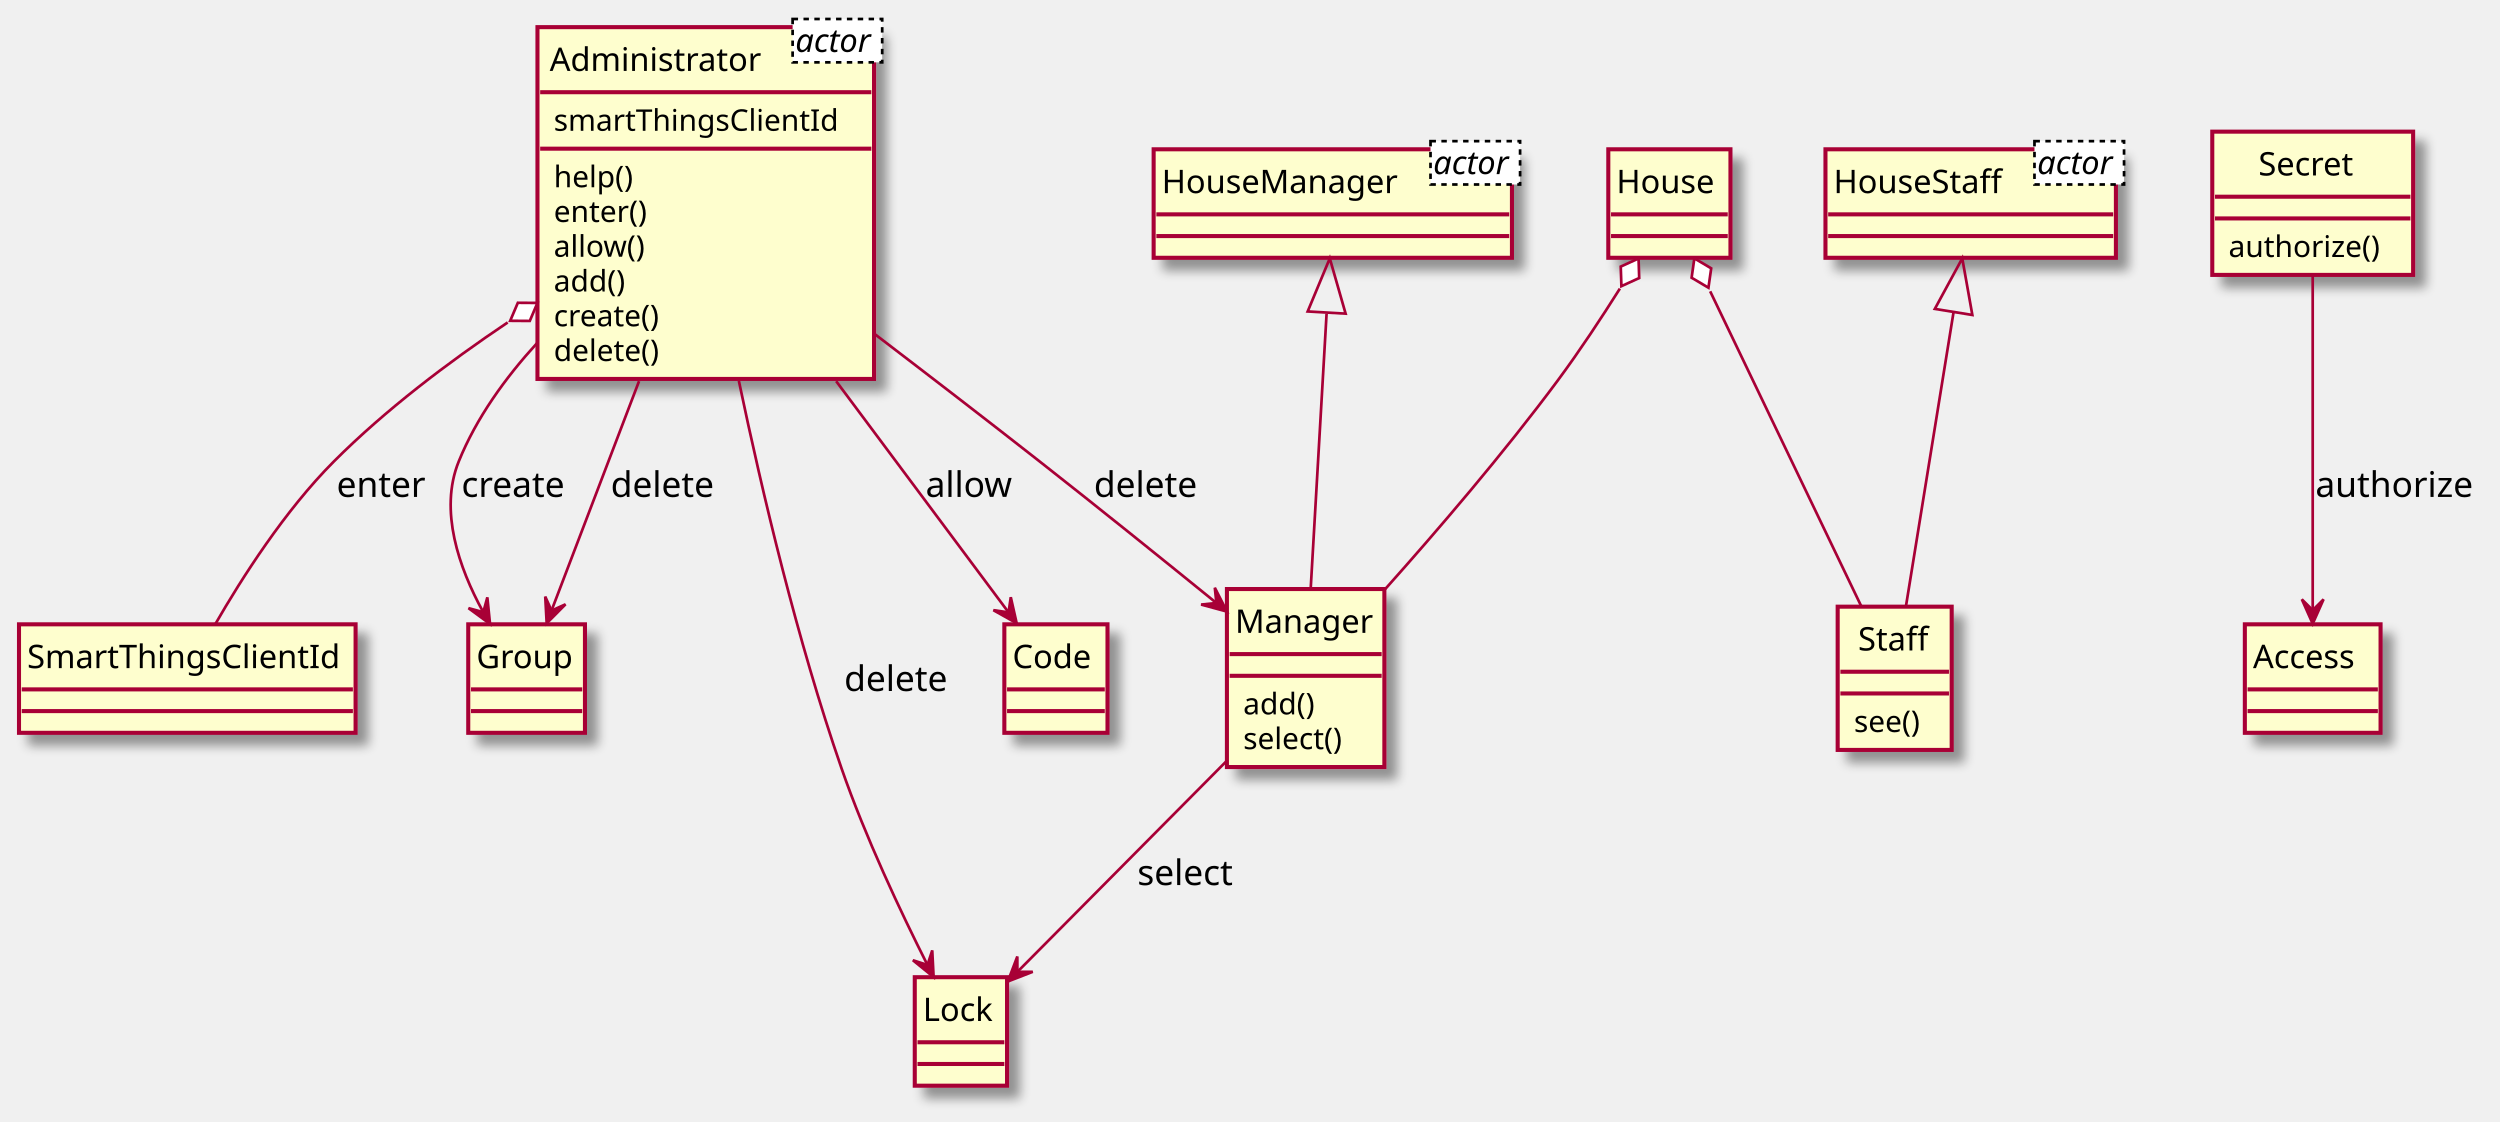
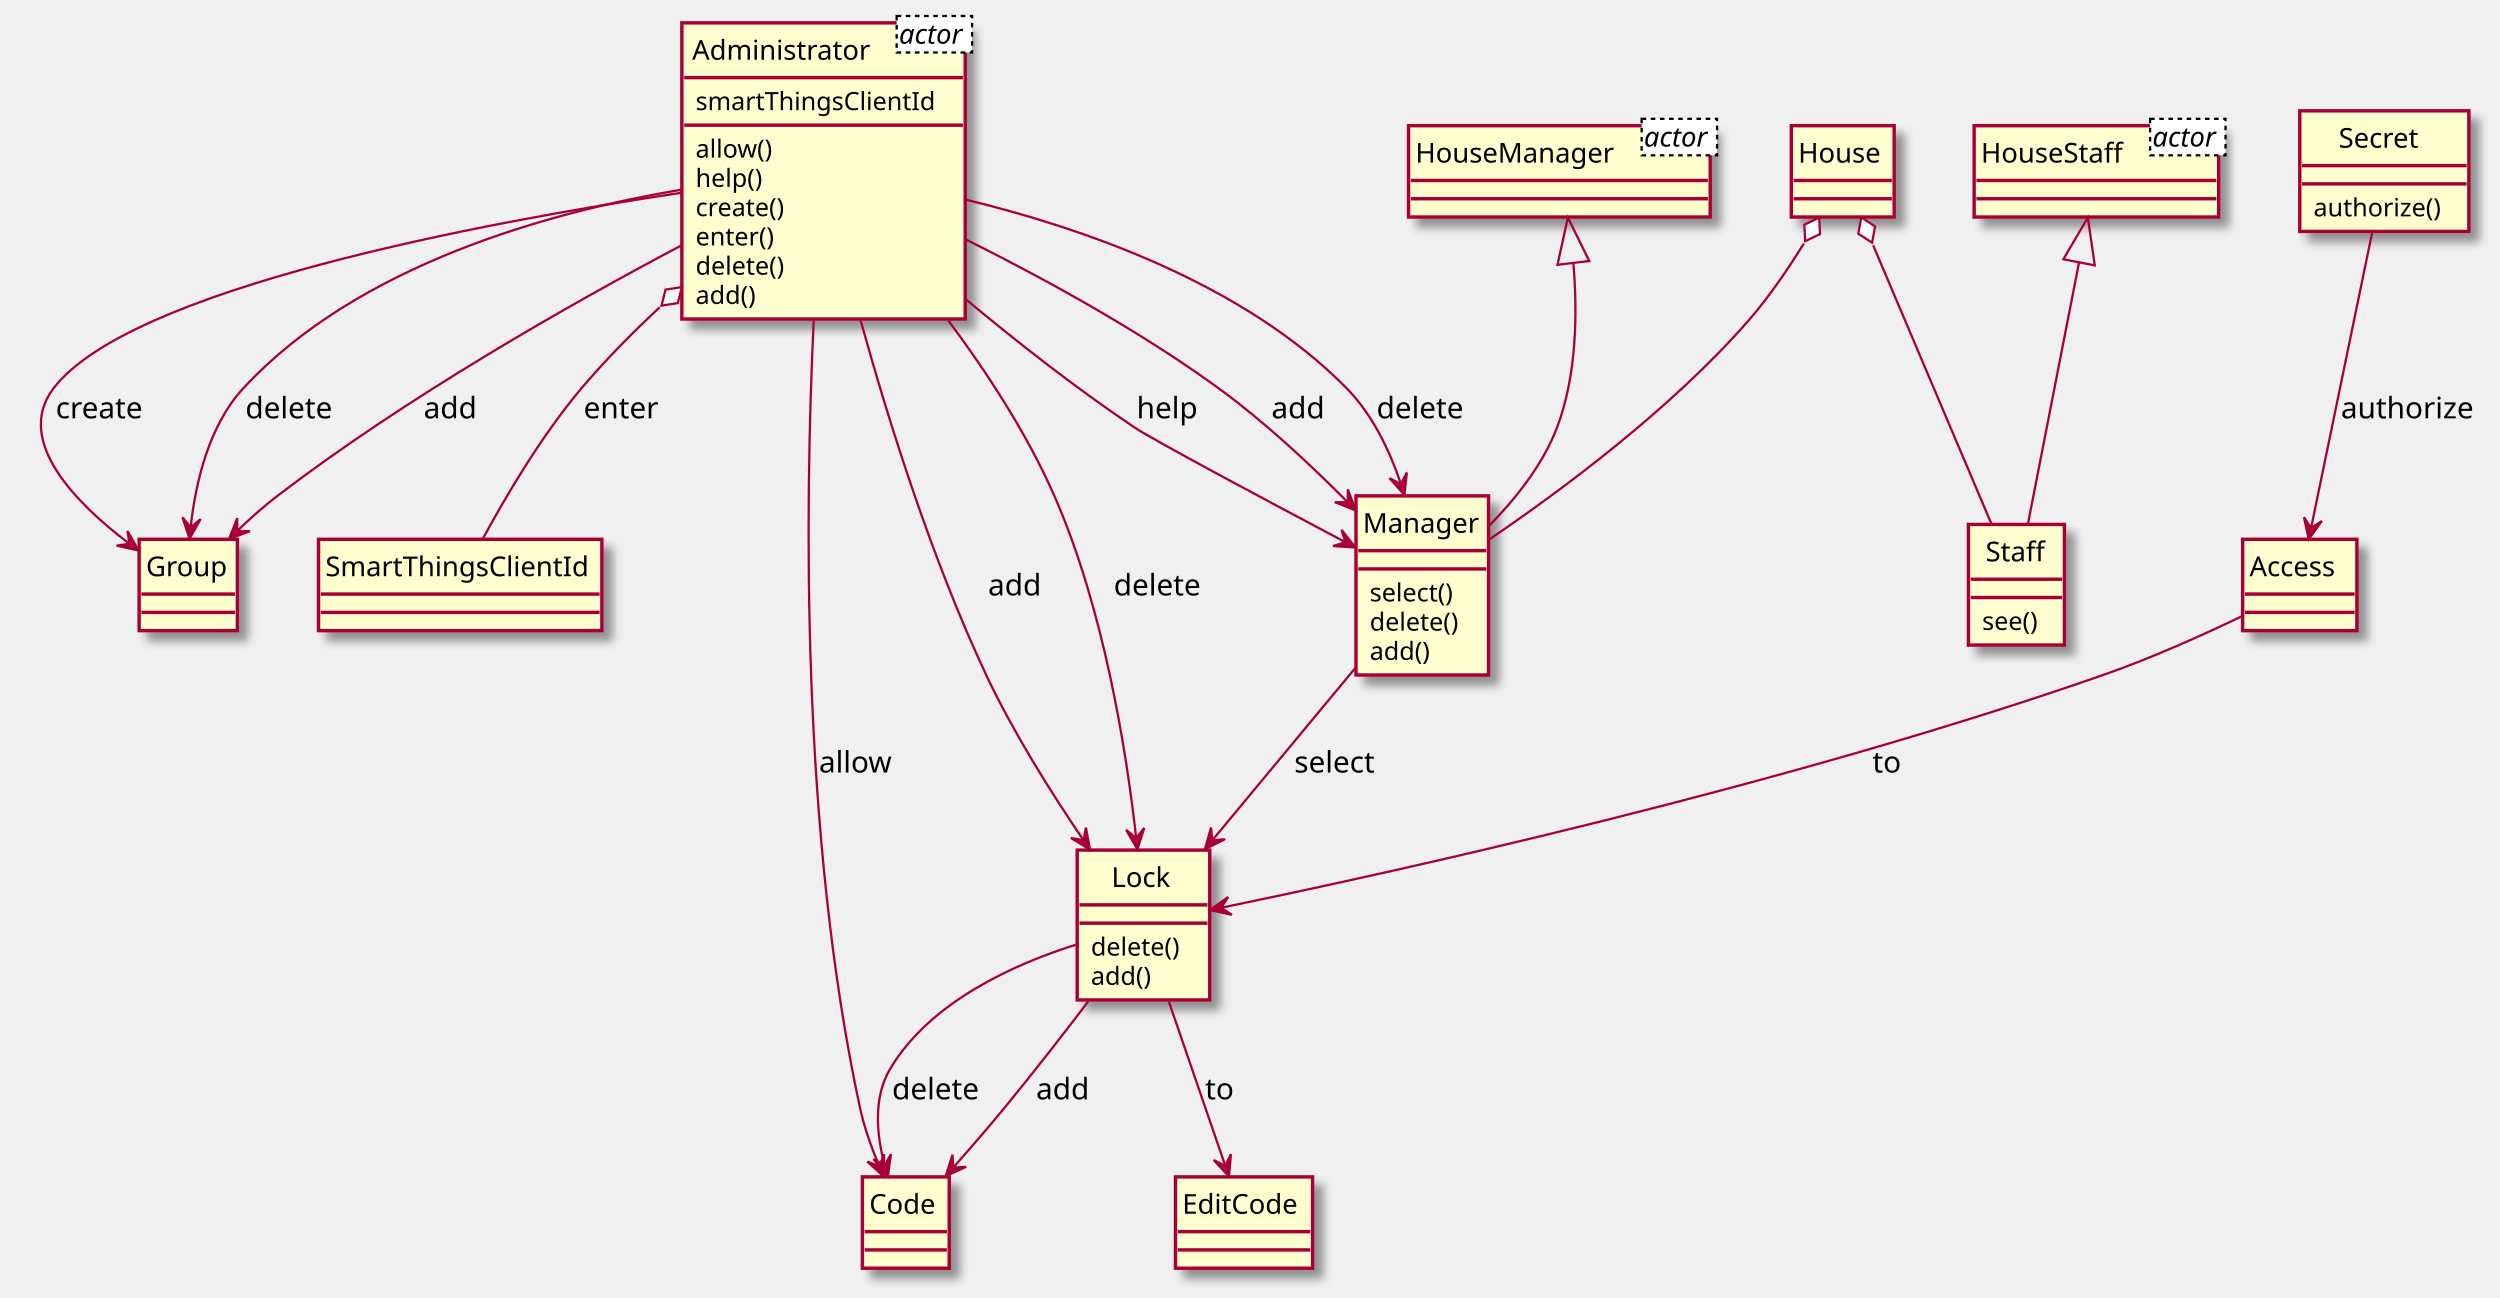
- <svg xmlns="http://www.w3.org/2000/svg" contentScriptType="application/ecmascript" contentStyleType="text/css" height="413px" preserveAspectRatio="none" style="width:921px;height:413px;background:#FFFFFF;" version="1.1" viewBox="0 0 921 413" width="921px" zoomAndPan="magnify">
+ <svg xmlns="http://www.w3.org/2000/svg" contentScriptType="application/ecmascript" contentStyleType="text/css" height="568px" preserveAspectRatio="none" style="width:1094px;height:568px;background:#FFFFFF;" version="1.1" viewBox="0 0 1094 568" width="1094px" zoomAndPan="magnify">
  <defs>
-     <filter height="300%" id="f1dn202j6bb2bp" width="300%" x="-1" y="-1">
+     <filter height="300%" id="f1wishqo1kfr91" width="300%" x="-1" y="-1">
      <feGaussianBlur result="blurOut" stdDeviation="2.0" />
      <feColorMatrix in="blurOut" result="blurOut2" type="matrix" values="0 0 0 0 0 0 0 0 0 0 0 0 0 0 0 0 0 0 .4 0" />
      <feOffset dx="4.0" dy="4.0" in="blurOut2" result="blurOut3" />
      <feBlend in="SourceGraphic" in2="blurOut3" mode="normal" />
    </filter>
  </defs>
  <g>
-     <rect codeLine="14" fill="#FEFECE" filter="url(#f1dn202j6bb2bp)" height="129.602" id="Administrator" style="stroke:#A80036;stroke-width:1.5;" width="124" x="198" y="10" />
-     <text fill="#000000" font-family="sans-serif" font-size="12" lengthAdjust="spacing" textLength="80" x="202.5" y="26.139">Administrator</text>
-     <rect fill="#FFFFFF" height="15.969" style="stroke:#000000;stroke-width:1.0;stroke-dasharray:2.0,2.0;" width="33" x="292" y="7" />
-     <text fill="#000000" font-family="sans-serif" font-size="12" font-style="italic" lengthAdjust="spacing" textLength="31" x="293" y="19.139">actor</text>
-     <line style="stroke:#A80036;stroke-width:1.5;" x1="199" x2="321" y1="33.969" y2="33.969" />
-     <text fill="#000000" font-family="sans-serif" font-size="11" lengthAdjust="spacing" textLength="112" x="204" y="48.179">smartThingsClientId</text>
-     <line style="stroke:#A80036;stroke-width:1.5;" x1="199" x2="321" y1="54.773" y2="54.773" />
-     <text fill="#000000" font-family="sans-serif" font-size="11" lengthAdjust="spacing" textLength="33" x="204" y="68.984">help()</text>
-     <text fill="#000000" font-family="sans-serif" font-size="11" lengthAdjust="spacing" textLength="39" x="204" y="81.789">enter()</text>
-     <text fill="#000000" font-family="sans-serif" font-size="11" lengthAdjust="spacing" textLength="37" x="204" y="94.593">allow()</text>
-     <text fill="#000000" font-family="sans-serif" font-size="11" lengthAdjust="spacing" textLength="29" x="204" y="107.398">add()</text>
-     <text fill="#000000" font-family="sans-serif" font-size="11" lengthAdjust="spacing" textLength="45" x="204" y="120.203">create()</text>
-     <text fill="#000000" font-family="sans-serif" font-size="11" lengthAdjust="spacing" textLength="46" x="204" y="133.007">delete()</text>
-     <rect codeLine="39" fill="#FEFECE" filter="url(#f1dn202j6bb2bp)" height="39.969" id="HouseManager" style="stroke:#A80036;stroke-width:1.5;" width="132" x="425" y="55" />
-     <text fill="#000000" font-family="sans-serif" font-size="12" lengthAdjust="spacing" textLength="91" x="428" y="71.139">HouseManager</text>
-     <rect fill="#FFFFFF" height="15.969" style="stroke:#000000;stroke-width:1.0;stroke-dasharray:2.0,2.0;" width="33" x="527" y="52" />
-     <text fill="#000000" font-family="sans-serif" font-size="12" font-style="italic" lengthAdjust="spacing" textLength="31" x="528" y="64.139">actor</text>
-     <line style="stroke:#A80036;stroke-width:1.5;" x1="426" x2="556" y1="78.969" y2="78.969" />
-     <line style="stroke:#A80036;stroke-width:1.5;" x1="426" x2="556" y1="86.969" y2="86.969" />
-     <rect codeLine="41" fill="#FEFECE" filter="url(#f1dn202j6bb2bp)" height="39.969" id="HouseStaff" style="stroke:#A80036;stroke-width:1.5;" width="107" x="672.5" y="55" />
-     <text fill="#000000" font-family="sans-serif" font-size="12" lengthAdjust="spacing" textLength="66" x="675.5" y="71.139">HouseStaff</text>
-     <rect fill="#FFFFFF" height="15.969" style="stroke:#000000;stroke-width:1.0;stroke-dasharray:2.0,2.0;" width="33" x="749.5" y="52" />
-     <text fill="#000000" font-family="sans-serif" font-size="12" font-style="italic" lengthAdjust="spacing" textLength="31" x="750.5" y="64.139">actor</text>
-     <line style="stroke:#A80036;stroke-width:1.5;" x1="673.5" x2="778.5" y1="78.969" y2="78.969" />
-     <line style="stroke:#A80036;stroke-width:1.5;" x1="673.5" x2="778.5" y1="86.969" y2="86.969" />
-     <rect codeLine="9" fill="#FEFECE" filter="url(#f1dn202j6bb2bp)" height="39.969" id="House" style="stroke:#A80036;stroke-width:1.5;" width="45" x="592.5" y="55" />
-     <text fill="#000000" font-family="sans-serif" font-size="12" lengthAdjust="spacing" textLength="39" x="595.5" y="71.139">House</text>
-     <line style="stroke:#A80036;stroke-width:1.5;" x1="593.5" x2="636.5" y1="78.969" y2="78.969" />
-     <line style="stroke:#A80036;stroke-width:1.5;" x1="593.5" x2="636.5" y1="86.969" y2="86.969" />
-     <rect codeLine="11" fill="#FEFECE" filter="url(#f1dn202j6bb2bp)" height="52.773" id="Staff" style="stroke:#A80036;stroke-width:1.5;" width="42" x="677" y="223.5" />
-     <text fill="#000000" font-family="sans-serif" font-size="12" lengthAdjust="spacing" textLength="27" x="684.5" y="239.639">Staff</text>
-     <line style="stroke:#A80036;stroke-width:1.5;" x1="678" x2="718" y1="247.469" y2="247.469" />
-     <line style="stroke:#A80036;stroke-width:1.5;" x1="678" x2="718" y1="255.469" y2="255.469" />
-     <text fill="#000000" font-family="sans-serif" font-size="11" lengthAdjust="spacing" textLength="30" x="683" y="269.679">see()</text>
-     <rect codeLine="22" fill="#FEFECE" filter="url(#f1dn202j6bb2bp)" height="52.773" id="Secret" style="stroke:#A80036;stroke-width:1.5;" width="74" x="815" y="48.5" />
-     <text fill="#000000" font-family="sans-serif" font-size="12" lengthAdjust="spacing" textLength="40" x="832" y="64.639">Secret</text>
-     <line style="stroke:#A80036;stroke-width:1.5;" x1="816" x2="888" y1="72.469" y2="72.469" />
-     <line style="stroke:#A80036;stroke-width:1.5;" x1="816" x2="888" y1="80.469" y2="80.469" />
-     <text fill="#000000" font-family="sans-serif" font-size="11" lengthAdjust="spacing" textLength="62" x="821" y="94.679">authorize()</text>
-     <rect codeLine="25" fill="#FEFECE" filter="url(#f1dn202j6bb2bp)" height="39.969" id="Access" style="stroke:#A80036;stroke-width:1.5;" width="50" x="827" y="230" />
-     <text fill="#000000" font-family="sans-serif" font-size="12" lengthAdjust="spacing" textLength="44" x="830" y="246.139">Access</text>
-     <line style="stroke:#A80036;stroke-width:1.5;" x1="828" x2="876" y1="253.969" y2="253.969" />
-     <line style="stroke:#A80036;stroke-width:1.5;" x1="828" x2="876" y1="261.969" y2="261.969" />
-     <rect codeLine="27" fill="#FEFECE" filter="url(#f1dn202j6bb2bp)" height="65.578" id="Manager" style="stroke:#A80036;stroke-width:1.5;" width="58" x="452" y="217" />
-     <text fill="#000000" font-family="sans-serif" font-size="12" lengthAdjust="spacing" textLength="52" x="455" y="233.139">Manager</text>
-     <line style="stroke:#A80036;stroke-width:1.5;" x1="453" x2="509" y1="240.969" y2="240.969" />
-     <line style="stroke:#A80036;stroke-width:1.5;" x1="453" x2="509" y1="248.969" y2="248.969" />
-     <text fill="#000000" font-family="sans-serif" font-size="11" lengthAdjust="spacing" textLength="29" x="458" y="263.179">add()</text>
-     <text fill="#000000" font-family="sans-serif" font-size="11" lengthAdjust="spacing" textLength="43" x="458" y="275.984">select()</text>
-     <rect codeLine="31" fill="#FEFECE" filter="url(#f1dn202j6bb2bp)" height="39.969" id="Lock" style="stroke:#A80036;stroke-width:1.5;" width="34" x="337" y="360" />
-     <text fill="#000000" font-family="sans-serif" font-size="12" lengthAdjust="spacing" textLength="28" x="340" y="376.139">Lock</text>
-     <line style="stroke:#A80036;stroke-width:1.5;" x1="338" x2="370" y1="383.969" y2="383.969" />
-     <line style="stroke:#A80036;stroke-width:1.5;" x1="338" x2="370" y1="391.969" y2="391.969" />
-     <rect codeLine="33" fill="#FEFECE" filter="url(#f1dn202j6bb2bp)" height="39.969" id="Code" style="stroke:#A80036;stroke-width:1.5;" width="38" x="370" y="230" />
-     <text fill="#000000" font-family="sans-serif" font-size="12" lengthAdjust="spacing" textLength="32" x="373" y="246.139">Code</text>
-     <line style="stroke:#A80036;stroke-width:1.5;" x1="371" x2="407" y1="253.969" y2="253.969" />
-     <line style="stroke:#A80036;stroke-width:1.5;" x1="371" x2="407" y1="261.969" y2="261.969" />
-     <rect codeLine="35" fill="#FEFECE" filter="url(#f1dn202j6bb2bp)" height="39.969" id="Group" style="stroke:#A80036;stroke-width:1.5;" width="43" x="172.5" y="230" />
-     <text fill="#000000" font-family="sans-serif" font-size="12" lengthAdjust="spacing" textLength="37" x="175.5" y="246.139">Group</text>
-     <line style="stroke:#A80036;stroke-width:1.5;" x1="173.5" x2="214.5" y1="253.969" y2="253.969" />
-     <line style="stroke:#A80036;stroke-width:1.5;" x1="173.5" x2="214.5" y1="261.969" y2="261.969" />
-     <rect codeLine="37" fill="#FEFECE" filter="url(#f1dn202j6bb2bp)" height="39.969" id="SmartThingsClientId" style="stroke:#A80036;stroke-width:1.5;" width="124" x="7" y="230" />
-     <text fill="#000000" font-family="sans-serif" font-size="12" lengthAdjust="spacing" textLength="118" x="10" y="246.139">SmartThingsClientId</text>
-     <line style="stroke:#A80036;stroke-width:1.5;" x1="8" x2="130" y1="253.969" y2="253.969" />
-     <line style="stroke:#A80036;stroke-width:1.5;" x1="8" x2="130" y1="261.969" y2="261.969" />
-     <path codeLine="43" d="M235.424,140.419 C224.18,169.892 211.538,203.03 203.21,224.859 " fill="none" id="Administrator-to-Group" style="stroke:#A80036;stroke-width:1.0;" />
-     <polygon fill="#A80036" points="201.397,229.611,208.341,222.627,203.179,224.939,200.866,219.776,201.397,229.611" style="stroke:#A80036;stroke-width:1.0;" />
-     <text fill="#000000" font-family="sans-serif" font-size="13" lengthAdjust="spacing" textLength="40" x="225" y="183.067">delete</text>
-     <path codeLine="51" d="M197.905,126.332 C186.128,139.213 175.477,153.998 169,170 C161.663,188.127 169.167,209.278 177.82,225.131 " fill="none" id="Administrator-to-Group-1" style="stroke:#A80036;stroke-width:1.0;" />
-     <polygon fill="#A80036" points="180.527,229.871,179.538,220.072,178.048,225.529,172.591,224.038,180.527,229.871" style="stroke:#A80036;stroke-width:1.0;" />
-     <text fill="#000000" font-family="sans-serif" font-size="13" lengthAdjust="spacing" textLength="41" x="170" y="183.067">create</text>
-     <path codeLine="44" d="M272.198,140.332 C280.849,181.666 293.788,236.187 310,283 C318.794,308.394 331.943,336.18 341.576,355.295 " fill="none" id="Administrator-to-Lock" style="stroke:#A80036;stroke-width:1.0;" />
-     <polygon fill="#A80036" points="343.945,359.961,343.438,350.125,341.682,355.502,336.304,353.746,343.945,359.961" style="stroke:#A80036;stroke-width:1.0;" />
-     <text fill="#000000" font-family="sans-serif" font-size="13" lengthAdjust="spacing" textLength="40" x="311" y="254.567">delete</text>
-     <path codeLine="45" d="M322.184,123.027 C341.73,137.941 363.339,154.567 383,170 C404.735,187.061 428.906,206.54 447.804,221.887 " fill="none" id="Administrator-to-Manager" style="stroke:#A80036;stroke-width:1.0;" />
-     <polygon fill="#A80036" points="451.999,225.295,447.537,216.515,448.119,222.142,442.492,222.724,451.999,225.295" style="stroke:#A80036;stroke-width:1.0;" />
-     <text fill="#000000" font-family="sans-serif" font-size="13" lengthAdjust="spacing" textLength="40" x="403" y="183.067">delete</text>
-     <path codeLine="46" d="M852,101.527 C852,134.579 852,191.797 852,224.393 " fill="none" id="Secret-to-Access" style="stroke:#A80036;stroke-width:1.0;" />
-     <polygon fill="#A80036" points="852,229.794,856,220.794,852,224.794,848,220.794,852,229.794" style="stroke:#A80036;stroke-width:1.0;" />
-     <text fill="#000000" font-family="sans-serif" font-size="13" lengthAdjust="spacing" textLength="60" x="853" y="183.067">authorize</text>
-     <path codeLine="47" d="M187.026,118.792 C165.124,133.486 141.915,151.052 123,170 C104.925,188.107 89.055,213.017 79.278,229.993 " fill="none" id="Administrator-backto-SmartThingsClientId" style="stroke:#A80036;stroke-width:1.0;" />
-     <polygon fill="#FFFFFF" points="197.988,111.598,190.777,111.547,187.956,118.183,195.167,118.234,197.988,111.598" style="stroke:#A80036;stroke-width:1.0;" />
-     <text fill="#000000" font-family="sans-serif" font-size="13" lengthAdjust="spacing" textLength="34" x="124" y="183.067">enter</text>
-     <path codeLine="48" d="M308.035,140.419 C330.197,170.14 355.138,203.588 371.408,225.407 " fill="none" id="Administrator-to-Code" style="stroke:#A80036;stroke-width:1.0;" />
-     <polygon fill="#A80036" points="374.543,229.611,372.37,220.005,371.554,225.602,365.957,224.786,374.543,229.611" style="stroke:#A80036;stroke-width:1.0;" />
-     <text fill="#000000" font-family="sans-serif" font-size="13" lengthAdjust="spacing" textLength="33" x="341" y="183.067">allow</text>
-     <path codeLine="49" d="M488.712,115.587 C486.939,146.249 484.515,188.186 482.861,216.805 " fill="none" id="HouseManager-backto-Manager" style="stroke:#A80036;stroke-width:1.0;" />
-     <polygon fill="none" points="481.749,114.738,489.892,95.175,495.726,115.546,481.749,114.738" style="stroke:#A80036;stroke-width:1.0;" />
-     <path codeLine="50" d="M630.029,107.324 C645.964,140.538 670.836,192.382 685.664,223.288 " fill="none" id="House-backto-Staff" style="stroke:#A80036;stroke-width:1.0;" />
-     <polygon fill="#FFFFFF" points="624.2,95.175,623.189,102.315,629.391,105.994,630.402,98.854,624.2,95.175" style="stroke:#A80036;stroke-width:1.0;" />
-     <path codeLine="52" d="M719.669,115.119 C714.311,148.219 706.787,194.707 702.161,223.288 " fill="none" id="HouseStaff-backto-Staff" style="stroke:#A80036;stroke-width:1.0;" />
-     <polygon fill="none" points="712.791,113.8,722.897,95.175,726.611,116.037,712.791,113.8" style="stroke:#A80036;stroke-width:1.0;" />
-     <path codeLine="53" d="M451.864,280.366 C428.424,303.99 396.044,336.625 375.063,357.771 " fill="none" id="Manager-to-Lock" style="stroke:#A80036;stroke-width:1.0;" />
-     <polygon fill="#A80036" points="371.283,361.581,380.461,358.009,374.804,358.032,374.782,352.375,371.283,361.581" style="stroke:#A80036;stroke-width:1.0;" />
-     <text fill="#000000" font-family="sans-serif" font-size="13" lengthAdjust="spacing" textLength="38" x="419" y="326.067">select</text>
-     <path codeLine="54" d="M596.761,106.327 C589.932,117.169 581.908,129.336 574,140 C553.997,166.975 529.229,195.812 510.283,217.045 " fill="none" id="House-backto-Manager" style="stroke:#A80036;stroke-width:1.0;" />
-     <polygon fill="#FFFFFF" points="603.639,95.217,597.08,98.213,597.323,105.42,603.882,102.424,603.639,95.217" style="stroke:#A80036;stroke-width:1.0;" />
+     <rect codeLine="14" fill="#FEFECE" filter="url(#f1wishqo1kfr91)" height="129.602" id="Administrator" style="stroke:#A80036;stroke-width:1.5;" width="124" x="298.384" y="10" />
+     <text fill="#000000" font-family="sans-serif" font-size="12" lengthAdjust="spacing" textLength="80" x="302.884" y="26.139">Administrator</text>
+     <rect fill="#FFFFFF" height="15.969" style="stroke:#000000;stroke-width:1.0;stroke-dasharray:2.0,2.0;" width="33" x="392.384" y="7" />
+     <text fill="#000000" font-family="sans-serif" font-size="12" font-style="italic" lengthAdjust="spacing" textLength="31" x="393.384" y="19.139">actor</text>
+     <line style="stroke:#A80036;stroke-width:1.5;" x1="299.384" x2="421.384" y1="33.969" y2="33.969" />
+     <text fill="#000000" font-family="sans-serif" font-size="11" lengthAdjust="spacing" textLength="112" x="304.384" y="48.179">smartThingsClientId</text>
+     <line style="stroke:#A80036;stroke-width:1.5;" x1="299.384" x2="421.384" y1="54.773" y2="54.773" />
+     <text fill="#000000" font-family="sans-serif" font-size="11" lengthAdjust="spacing" textLength="37" x="304.384" y="68.984">allow()</text>
+     <text fill="#000000" font-family="sans-serif" font-size="11" lengthAdjust="spacing" textLength="33" x="304.384" y="81.789">help()</text>
+     <text fill="#000000" font-family="sans-serif" font-size="11" lengthAdjust="spacing" textLength="45" x="304.384" y="94.593">create()</text>
+     <text fill="#000000" font-family="sans-serif" font-size="11" lengthAdjust="spacing" textLength="39" x="304.384" y="107.398">enter()</text>
+     <text fill="#000000" font-family="sans-serif" font-size="11" lengthAdjust="spacing" textLength="46" x="304.384" y="120.203">delete()</text>
+     <text fill="#000000" font-family="sans-serif" font-size="11" lengthAdjust="spacing" textLength="29" x="304.384" y="133.007">add()</text>
+     <rect codeLine="42" fill="#FEFECE" filter="url(#f1wishqo1kfr91)" height="39.969" id="HouseManager" style="stroke:#A80036;stroke-width:1.5;" width="132" x="616.384" y="55" />
+     <text fill="#000000" font-family="sans-serif" font-size="12" lengthAdjust="spacing" textLength="91" x="619.384" y="71.139">HouseManager</text>
+     <rect fill="#FFFFFF" height="15.969" style="stroke:#000000;stroke-width:1.0;stroke-dasharray:2.0,2.0;" width="33" x="718.384" y="52" />
+     <text fill="#000000" font-family="sans-serif" font-size="12" font-style="italic" lengthAdjust="spacing" textLength="31" x="719.384" y="64.139">actor</text>
+     <line style="stroke:#A80036;stroke-width:1.5;" x1="617.384" x2="747.384" y1="78.969" y2="78.969" />
+     <line style="stroke:#A80036;stroke-width:1.5;" x1="617.384" x2="747.384" y1="86.969" y2="86.969" />
+     <rect codeLine="46" fill="#FEFECE" filter="url(#f1wishqo1kfr91)" height="39.969" id="HouseStaff" style="stroke:#A80036;stroke-width:1.5;" width="107" x="863.884" y="55" />
+     <text fill="#000000" font-family="sans-serif" font-size="12" lengthAdjust="spacing" textLength="66" x="866.884" y="71.139">HouseStaff</text>
+     <rect fill="#FFFFFF" height="15.969" style="stroke:#000000;stroke-width:1.0;stroke-dasharray:2.0,2.0;" width="33" x="940.884" y="52" />
+     <text fill="#000000" font-family="sans-serif" font-size="12" font-style="italic" lengthAdjust="spacing" textLength="31" x="941.884" y="64.139">actor</text>
+     <line style="stroke:#A80036;stroke-width:1.5;" x1="864.884" x2="969.884" y1="78.969" y2="78.969" />
+     <line style="stroke:#A80036;stroke-width:1.5;" x1="864.884" x2="969.884" y1="86.969" y2="86.969" />
+     <rect codeLine="9" fill="#FEFECE" filter="url(#f1wishqo1kfr91)" height="39.969" id="House" style="stroke:#A80036;stroke-width:1.5;" width="45" x="783.884" y="55" />
+     <text fill="#000000" font-family="sans-serif" font-size="12" lengthAdjust="spacing" textLength="39" x="786.884" y="71.139">House</text>
+     <line style="stroke:#A80036;stroke-width:1.5;" x1="784.884" x2="827.884" y1="78.969" y2="78.969" />
+     <line style="stroke:#A80036;stroke-width:1.5;" x1="784.884" x2="827.884" y1="86.969" y2="86.969" />
+     <rect codeLine="11" fill="#FEFECE" filter="url(#f1wishqo1kfr91)" height="52.773" id="Staff" style="stroke:#A80036;stroke-width:1.5;" width="42" x="861.384" y="229.5" />
+     <text fill="#000000" font-family="sans-serif" font-size="12" lengthAdjust="spacing" textLength="27" x="868.884" y="245.639">Staff</text>
+     <line style="stroke:#A80036;stroke-width:1.5;" x1="862.384" x2="902.384" y1="253.469" y2="253.469" />
+     <line style="stroke:#A80036;stroke-width:1.5;" x1="862.384" x2="902.384" y1="261.469" y2="261.469" />
+     <text fill="#000000" font-family="sans-serif" font-size="11" lengthAdjust="spacing" textLength="30" x="867.384" y="275.679">see()</text>
+     <rect codeLine="22" fill="#FEFECE" filter="url(#f1wishqo1kfr91)" height="39.969" id="Code" style="stroke:#A80036;stroke-width:1.5;" width="38" x="377.384" y="515" />
+     <text fill="#000000" font-family="sans-serif" font-size="12" lengthAdjust="spacing" textLength="32" x="380.384" y="531.139">Code</text>
+     <line style="stroke:#A80036;stroke-width:1.5;" x1="378.384" x2="414.384" y1="538.969" y2="538.969" />
+     <line style="stroke:#A80036;stroke-width:1.5;" x1="378.384" x2="414.384" y1="546.969" y2="546.969" />
+     <rect codeLine="24" fill="#FEFECE" filter="url(#f1wishqo1kfr91)" height="65.578" id="Lock" style="stroke:#A80036;stroke-width:1.5;" width="58" x="471.384" y="372" />
+     <text fill="#000000" font-family="sans-serif" font-size="12" lengthAdjust="spacing" textLength="28" x="486.384" y="388.139">Lock</text>
+     <line style="stroke:#A80036;stroke-width:1.5;" x1="472.384" x2="528.384" y1="395.969" y2="395.969" />
+     <line style="stroke:#A80036;stroke-width:1.5;" x1="472.384" x2="528.384" y1="403.969" y2="403.969" />
+     <text fill="#000000" font-family="sans-serif" font-size="11" lengthAdjust="spacing" textLength="46" x="477.384" y="418.179">delete()</text>
+     <text fill="#000000" font-family="sans-serif" font-size="11" lengthAdjust="spacing" textLength="29" x="477.384" y="430.984">add()</text>
+     <rect codeLine="28" fill="#FEFECE" filter="url(#f1wishqo1kfr91)" height="78.383" id="Manager" style="stroke:#A80036;stroke-width:1.5;" width="58" x="593.384" y="217" />
+     <text fill="#000000" font-family="sans-serif" font-size="12" lengthAdjust="spacing" textLength="52" x="596.384" y="233.139">Manager</text>
+     <line style="stroke:#A80036;stroke-width:1.5;" x1="594.384" x2="650.384" y1="240.969" y2="240.969" />
+     <line style="stroke:#A80036;stroke-width:1.5;" x1="594.384" x2="650.384" y1="248.969" y2="248.969" />
+     <text fill="#000000" font-family="sans-serif" font-size="11" lengthAdjust="spacing" textLength="43" x="599.384" y="263.179">select()</text>
+     <text fill="#000000" font-family="sans-serif" font-size="11" lengthAdjust="spacing" textLength="46" x="599.384" y="275.984">delete()</text>
+     <text fill="#000000" font-family="sans-serif" font-size="11" lengthAdjust="spacing" textLength="29" x="599.384" y="288.789">add()</text>
+     <rect codeLine="33" fill="#FEFECE" filter="url(#f1wishqo1kfr91)" height="39.969" id="Group" style="stroke:#A80036;stroke-width:1.5;" width="43" x="60.884" y="236" />
+     <text fill="#000000" font-family="sans-serif" font-size="12" lengthAdjust="spacing" textLength="37" x="63.884" y="252.139">Group</text>
+     <line style="stroke:#A80036;stroke-width:1.5;" x1="61.884" x2="102.884" y1="259.969" y2="259.969" />
+     <line style="stroke:#A80036;stroke-width:1.5;" x1="61.884" x2="102.884" y1="267.969" y2="267.969" />
+     <rect codeLine="35" fill="#FEFECE" filter="url(#f1wishqo1kfr91)" height="39.969" id="SmartThingsClientId" style="stroke:#A80036;stroke-width:1.5;" width="124" x="139.384" y="236" />
+     <text fill="#000000" font-family="sans-serif" font-size="12" lengthAdjust="spacing" textLength="118" x="142.384" y="252.139">SmartThingsClientId</text>
+     <line style="stroke:#A80036;stroke-width:1.5;" x1="140.384" x2="262.384" y1="259.969" y2="259.969" />
+     <line style="stroke:#A80036;stroke-width:1.5;" x1="140.384" x2="262.384" y1="267.969" y2="267.969" />
+     <rect codeLine="37" fill="#FEFECE" filter="url(#f1wishqo1kfr91)" height="52.773" id="Secret" style="stroke:#A80036;stroke-width:1.5;" width="74" x="1006.384" y="48.5" />
+     <text fill="#000000" font-family="sans-serif" font-size="12" lengthAdjust="spacing" textLength="40" x="1023.384" y="64.639">Secret</text>
+     <line style="stroke:#A80036;stroke-width:1.5;" x1="1007.384" x2="1079.384" y1="72.469" y2="72.469" />
+     <line style="stroke:#A80036;stroke-width:1.5;" x1="1007.384" x2="1079.384" y1="80.469" y2="80.469" />
+     <text fill="#000000" font-family="sans-serif" font-size="11" lengthAdjust="spacing" textLength="62" x="1012.384" y="94.679">authorize()</text>
+     <rect codeLine="40" fill="#FEFECE" filter="url(#f1wishqo1kfr91)" height="39.969" id="Access" style="stroke:#A80036;stroke-width:1.5;" width="50" x="981.384" y="236" />
+     <text fill="#000000" font-family="sans-serif" font-size="12" lengthAdjust="spacing" textLength="44" x="984.384" y="252.139">Access</text>
+     <line style="stroke:#A80036;stroke-width:1.5;" x1="982.384" x2="1030.384" y1="259.969" y2="259.969" />
+     <line style="stroke:#A80036;stroke-width:1.5;" x1="982.384" x2="1030.384" y1="267.969" y2="267.969" />
+     <rect codeLine="44" fill="#FEFECE" filter="url(#f1wishqo1kfr91)" height="39.969" id="EditCode" style="stroke:#A80036;stroke-width:1.5;" width="60" x="514.384" y="515" />
+     <text fill="#000000" font-family="sans-serif" font-size="12" lengthAdjust="spacing" textLength="54" x="517.384" y="531.139">EditCode</text>
+     <line style="stroke:#A80036;stroke-width:1.5;" x1="515.384" x2="573.384" y1="538.969" y2="538.969" />
+     <line style="stroke:#A80036;stroke-width:1.5;" x1="515.384" x2="573.384" y1="546.969" y2="546.969" />
+     <path codeLine="48" d="M356.081,140.27 C352.186,221.561 350.472,365.371 376.384,485 C378.221,493.478 381.423,502.366 384.733,510.21 " fill="none" id="Administrator-to-Code" style="stroke:#A80036;stroke-width:1.0;" />
+     <polygon fill="#A80036" points="386.797,514.946,386.868,505.097,384.799,510.362,379.534,508.293,386.797,514.946" style="stroke:#A80036;stroke-width:1.0;" />
+     <text fill="#000000" font-family="sans-serif" font-size="13" lengthAdjust="spacing" textLength="33" x="358.384" y="338.067">allow</text>
+     <path codeLine="49" d="M476.199,438.262 C465.176,452.721 451.832,469.885 439.384,485 C432.336,493.56 424.385,502.744 417.254,510.821 " fill="none" id="Lock-to-Code" style="stroke:#A80036;stroke-width:1.0;" />
+     <polygon fill="#A80036" points="413.827,514.69,422.789,510.605,417.142,510.947,416.8,505.301,413.827,514.69" style="stroke:#A80036;stroke-width:1.0;" />
+     <text fill="#000000" font-family="sans-serif" font-size="13" lengthAdjust="spacing" textLength="24" x="453.384" y="481.067">add</text>
+     <path codeLine="53" d="M471.293,413.236 C444.699,421.564 406.925,438.112 389.384,468 C382.073,480.458 383.601,496.541 387.064,509.712 " fill="none" id="Lock-to-Code-1" style="stroke:#A80036;stroke-width:1.0;" />
+     <polygon fill="#A80036" points="388.53,514.788,389.877,505.031,387.143,509.984,382.191,507.25,388.53,514.788" style="stroke:#A80036;stroke-width:1.0;" />
+     <text fill="#000000" font-family="sans-serif" font-size="13" lengthAdjust="spacing" textLength="40" x="390.384" y="481.067">delete</text>
+     <path codeLine="50" d="M422.397,104.672 C456.469,121.64 498.723,144.724 533.384,170 C553.447,184.63 573.635,203.493 589.7,219.732 " fill="none" id="Administrator-to-Manager" style="stroke:#A80036;stroke-width:1.0;" />
+     <polygon fill="#A80036" points="593.272,223.368,589.818,214.144,589.768,219.801,584.111,219.751,593.272,223.368" style="stroke:#A80036;stroke-width:1.0;" />
+     <text fill="#000000" font-family="sans-serif" font-size="13" lengthAdjust="spacing" textLength="24" x="556.384" y="183.067">add</text>
+     <path codeLine="52" d="M422.436,87.333 C473.379,99.619 544.241,123.982 589.384,170 C600.539,181.371 608.024,196.936 612.999,211.64 " fill="none" id="Administrator-to-Manager-1" style="stroke:#A80036;stroke-width:1.0;" />
+     <polygon fill="#A80036" points="614.592,216.586,615.64,206.793,613.059,211.827,608.025,209.246,614.592,216.586" style="stroke:#A80036;stroke-width:1.0;" />
+     <text fill="#000000" font-family="sans-serif" font-size="13" lengthAdjust="spacing" textLength="40" x="602.384" y="183.067">delete</text>
+     <path codeLine="55" d="M422.463,130.822 C445.025,149.613 471.182,170.136 496.384,187 C504.861,192.672 554.262,219.023 588.626,237.205 " fill="none" id="Administrator-to-Manager-2" style="stroke:#A80036;stroke-width:1.0;" />
+     <polygon fill="#A80036" points="593.158,239.602,587.073,231.857,588.738,237.264,583.332,238.929,593.158,239.602" style="stroke:#A80036;stroke-width:1.0;" />
+     <text fill="#000000" font-family="sans-serif" font-size="13" lengthAdjust="spacing" textLength="27" x="497.384" y="183.067">help</text>
+     <path codeLine="51" d="M298.022,84.368 C210.045,97.597 56.487,126.4 23.384,170 C6,192.897 33.41,220.385 56.401,237.775 " fill="none" id="Administrator-to-Group" style="stroke:#A80036;stroke-width:1.0;" />
+     <polygon fill="#A80036" points="60.631,240.902,55.772,232.335,56.61,237.93,51.016,238.768,60.631,240.902" style="stroke:#A80036;stroke-width:1.0;" />
+     <text fill="#000000" font-family="sans-serif" font-size="13" lengthAdjust="spacing" textLength="41" x="24.384" y="183.067">create</text>
+     <path codeLine="56" d="M298.279,82.972 C240.659,92.704 156.475,115.773 106.384,170 C91.168,186.473 85.504,211.866 83.445,230.611 " fill="none" id="Administrator-to-Group-1" style="stroke:#A80036;stroke-width:1.0;" />
+     <polygon fill="#A80036" points="82.955,235.709,87.798,227.133,83.434,230.732,79.835,226.368,82.955,235.709" style="stroke:#A80036;stroke-width:1.0;" />
+     <text fill="#000000" font-family="sans-serif" font-size="13" lengthAdjust="spacing" textLength="40" x="107.384" y="183.067">delete</text>
+     <path codeLine="66" d="M298.149,107.391 C248.339,133.746 177.741,173.916 121.384,217 C115.404,221.572 109.371,226.976 103.897,232.252 " fill="none" id="Administrator-to-Group-2" style="stroke:#A80036;stroke-width:1.0;" />
+     <polygon fill="#A80036" points="100.204,235.873,109.43,232.429,103.774,232.373,103.83,226.716,100.204,235.873" style="stroke:#A80036;stroke-width:1.0;" />
+     <text fill="#000000" font-family="sans-serif" font-size="13" lengthAdjust="spacing" textLength="24" x="185.384" y="183.067">add</text>
+     <path codeLine="54" d="M376.658,140.387 C389.007,184.9 407.859,244.89 431.384,295 C443.291,320.362 460.039,346.967 474.052,367.542 " fill="none" id="Administrator-to-Lock" style="stroke:#A80036;stroke-width:1.0;" />
+     <polygon fill="#A80036" points="476.998,371.839,475.206,362.154,474.17,367.716,468.609,366.679,476.998,371.839" style="stroke:#A80036;stroke-width:1.0;" />
+     <text fill="#000000" font-family="sans-serif" font-size="13" lengthAdjust="spacing" textLength="24" x="432.384" y="260.567">add</text>
+     <path codeLine="58" d="M415.023,140.306 C432.123,163.259 449.585,190.117 461.384,217 C482.942,266.116 492.827,327.813 497.184,366.588 " fill="none" id="Administrator-to-Lock-1" style="stroke:#A80036;stroke-width:1.0;" />
+     <polygon fill="#A80036" points="497.738,371.669,500.74,362.289,497.197,366.698,492.787,363.155,497.738,371.669" style="stroke:#A80036;stroke-width:1.0;" />
+     <text fill="#000000" font-family="sans-serif" font-size="13" lengthAdjust="spacing" textLength="40" x="487.384" y="260.567">delete</text>
+     <path codeLine="57" d="M688.518,115.185 C690.357,137.007 689.986,164.274 681.384,187 C675.188,203.372 663.12,218.434 651.505,230.199 " fill="none" id="HouseManager-backto-Manager" style="stroke:#A80036;stroke-width:1.0;" />
+     <polygon fill="none" points="681.552,115.886,686.111,95.192,695.452,114.212,681.552,115.886" style="stroke:#A80036;stroke-width:1.0;" />
+     <path codeLine="59" d="M1038.084,101.646 C1030.954,136.149 1018.364,197.067 1011.385,230.808 " fill="none" id="Secret-to-Access" style="stroke:#A80036;stroke-width:1.0;" />
+     <polygon fill="#A80036" points="1010.316,235.982,1016.054,227.977,1011.327,231.085,1008.219,226.359,1010.316,235.982" style="stroke:#A80036;stroke-width:1.0;" />
+     <text fill="#000000" font-family="sans-serif" font-size="13" lengthAdjust="spacing" textLength="60" x="1024.384" y="183.067">authorize</text>
+     <path codeLine="60" d="M593.162,292.21 C574.237,315.014 549.65,344.639 530.542,367.663 " fill="none" id="Manager-to-Lock" style="stroke:#A80036;stroke-width:1.0;" />
+     <polygon fill="#A80036" points="527.283,371.59,536.109,367.219,530.476,367.743,529.953,362.11,527.283,371.59" style="stroke:#A80036;stroke-width:1.0;" />
+     <text fill="#000000" font-family="sans-serif" font-size="13" lengthAdjust="spacing" textLength="38" x="566.384" y="338.067">select</text>
+     <path codeLine="61" d="M819.693,107.346 C834.412,142.012 857.845,197.204 871.508,229.383 " fill="none" id="House-backto-Staff" style="stroke:#A80036;stroke-width:1.0;" />
+     <polygon fill="#FFFFFF" points="814.518,95.156,813.18,102.242,819.207,106.202,820.544,99.116,814.518,95.156" style="stroke:#A80036;stroke-width:1.0;" />
+     <path codeLine="62" d="M789.339,106.574 C782.544,117.612 774.233,129.844 765.384,140 C731.167,179.273 682.327,215.29 651.5,236.19 " fill="none" id="House-backto-Manager" style="stroke:#A80036;stroke-width:1.0;" />
+     <polygon fill="#FFFFFF" points="796.071,95.219,789.57,98.34,789.951,105.541,796.451,102.42,796.071,95.219" style="stroke:#A80036;stroke-width:1.0;" />
+     <path codeLine="63" d="M511.487,438.3 C519.138,460.557 529.142,489.658 536.1,509.9 " fill="none" id="Lock-to-EditCode" style="stroke:#A80036;stroke-width:1.0;" />
+     <polygon fill="#A80036" points="537.8,514.846,538.657,505.034,536.174,510.117,531.091,507.635,537.8,514.846" style="stroke:#A80036;stroke-width:1.0;" />
+     <text fill="#000000" font-family="sans-serif" font-size="13" lengthAdjust="spacing" textLength="13" x="527.384" y="481.067">to</text>
+     <path codeLine="64" d="M981.171,269.609 C964.491,277.614 941.98,287.787 921.384,295 C780.82,344.229 606.905,382.311 534.501,397.194 " fill="none" id="Access-to-Lock" style="stroke:#A80036;stroke-width:1.0;" />
+     <polygon fill="#A80036" points="529.465,398.225,539.085,400.336,534.363,397.221,537.478,392.499,529.465,398.225" style="stroke:#A80036;stroke-width:1.0;" />
+     <text fill="#000000" font-family="sans-serif" font-size="13" lengthAdjust="spacing" textLength="13" x="819.384" y="338.067">to</text>
+     <path codeLine="65" d="M909.765,114.967 C902.978,149.678 893.242,199.472 887.393,229.383 " fill="none" id="HouseStaff-backto-Staff" style="stroke:#A80036;stroke-width:1.0;" />
+     <polygon fill="none" points="902.931,113.441,913.639,95.156,916.671,116.128,902.931,113.441" style="stroke:#A80036;stroke-width:1.0;" />
+     <path codeLine="67" d="M288.699,134.451 C276.649,145.679 264.717,157.768 254.384,170 C236.877,190.725 221.026,217.755 211.314,235.71 " fill="none" id="Administrator-backto-SmartThingsClientId" style="stroke:#A80036;stroke-width:1.0;" />
+     <polygon fill="#FFFFFF" points="298.359,125.644,291.23,126.73,289.49,133.728,296.619,132.642,298.359,125.644" style="stroke:#A80036;stroke-width:1.0;" />
+     <text fill="#000000" font-family="sans-serif" font-size="13" lengthAdjust="spacing" textLength="34" x="255.384" y="183.067">enter</text>
  </g>
</svg>
